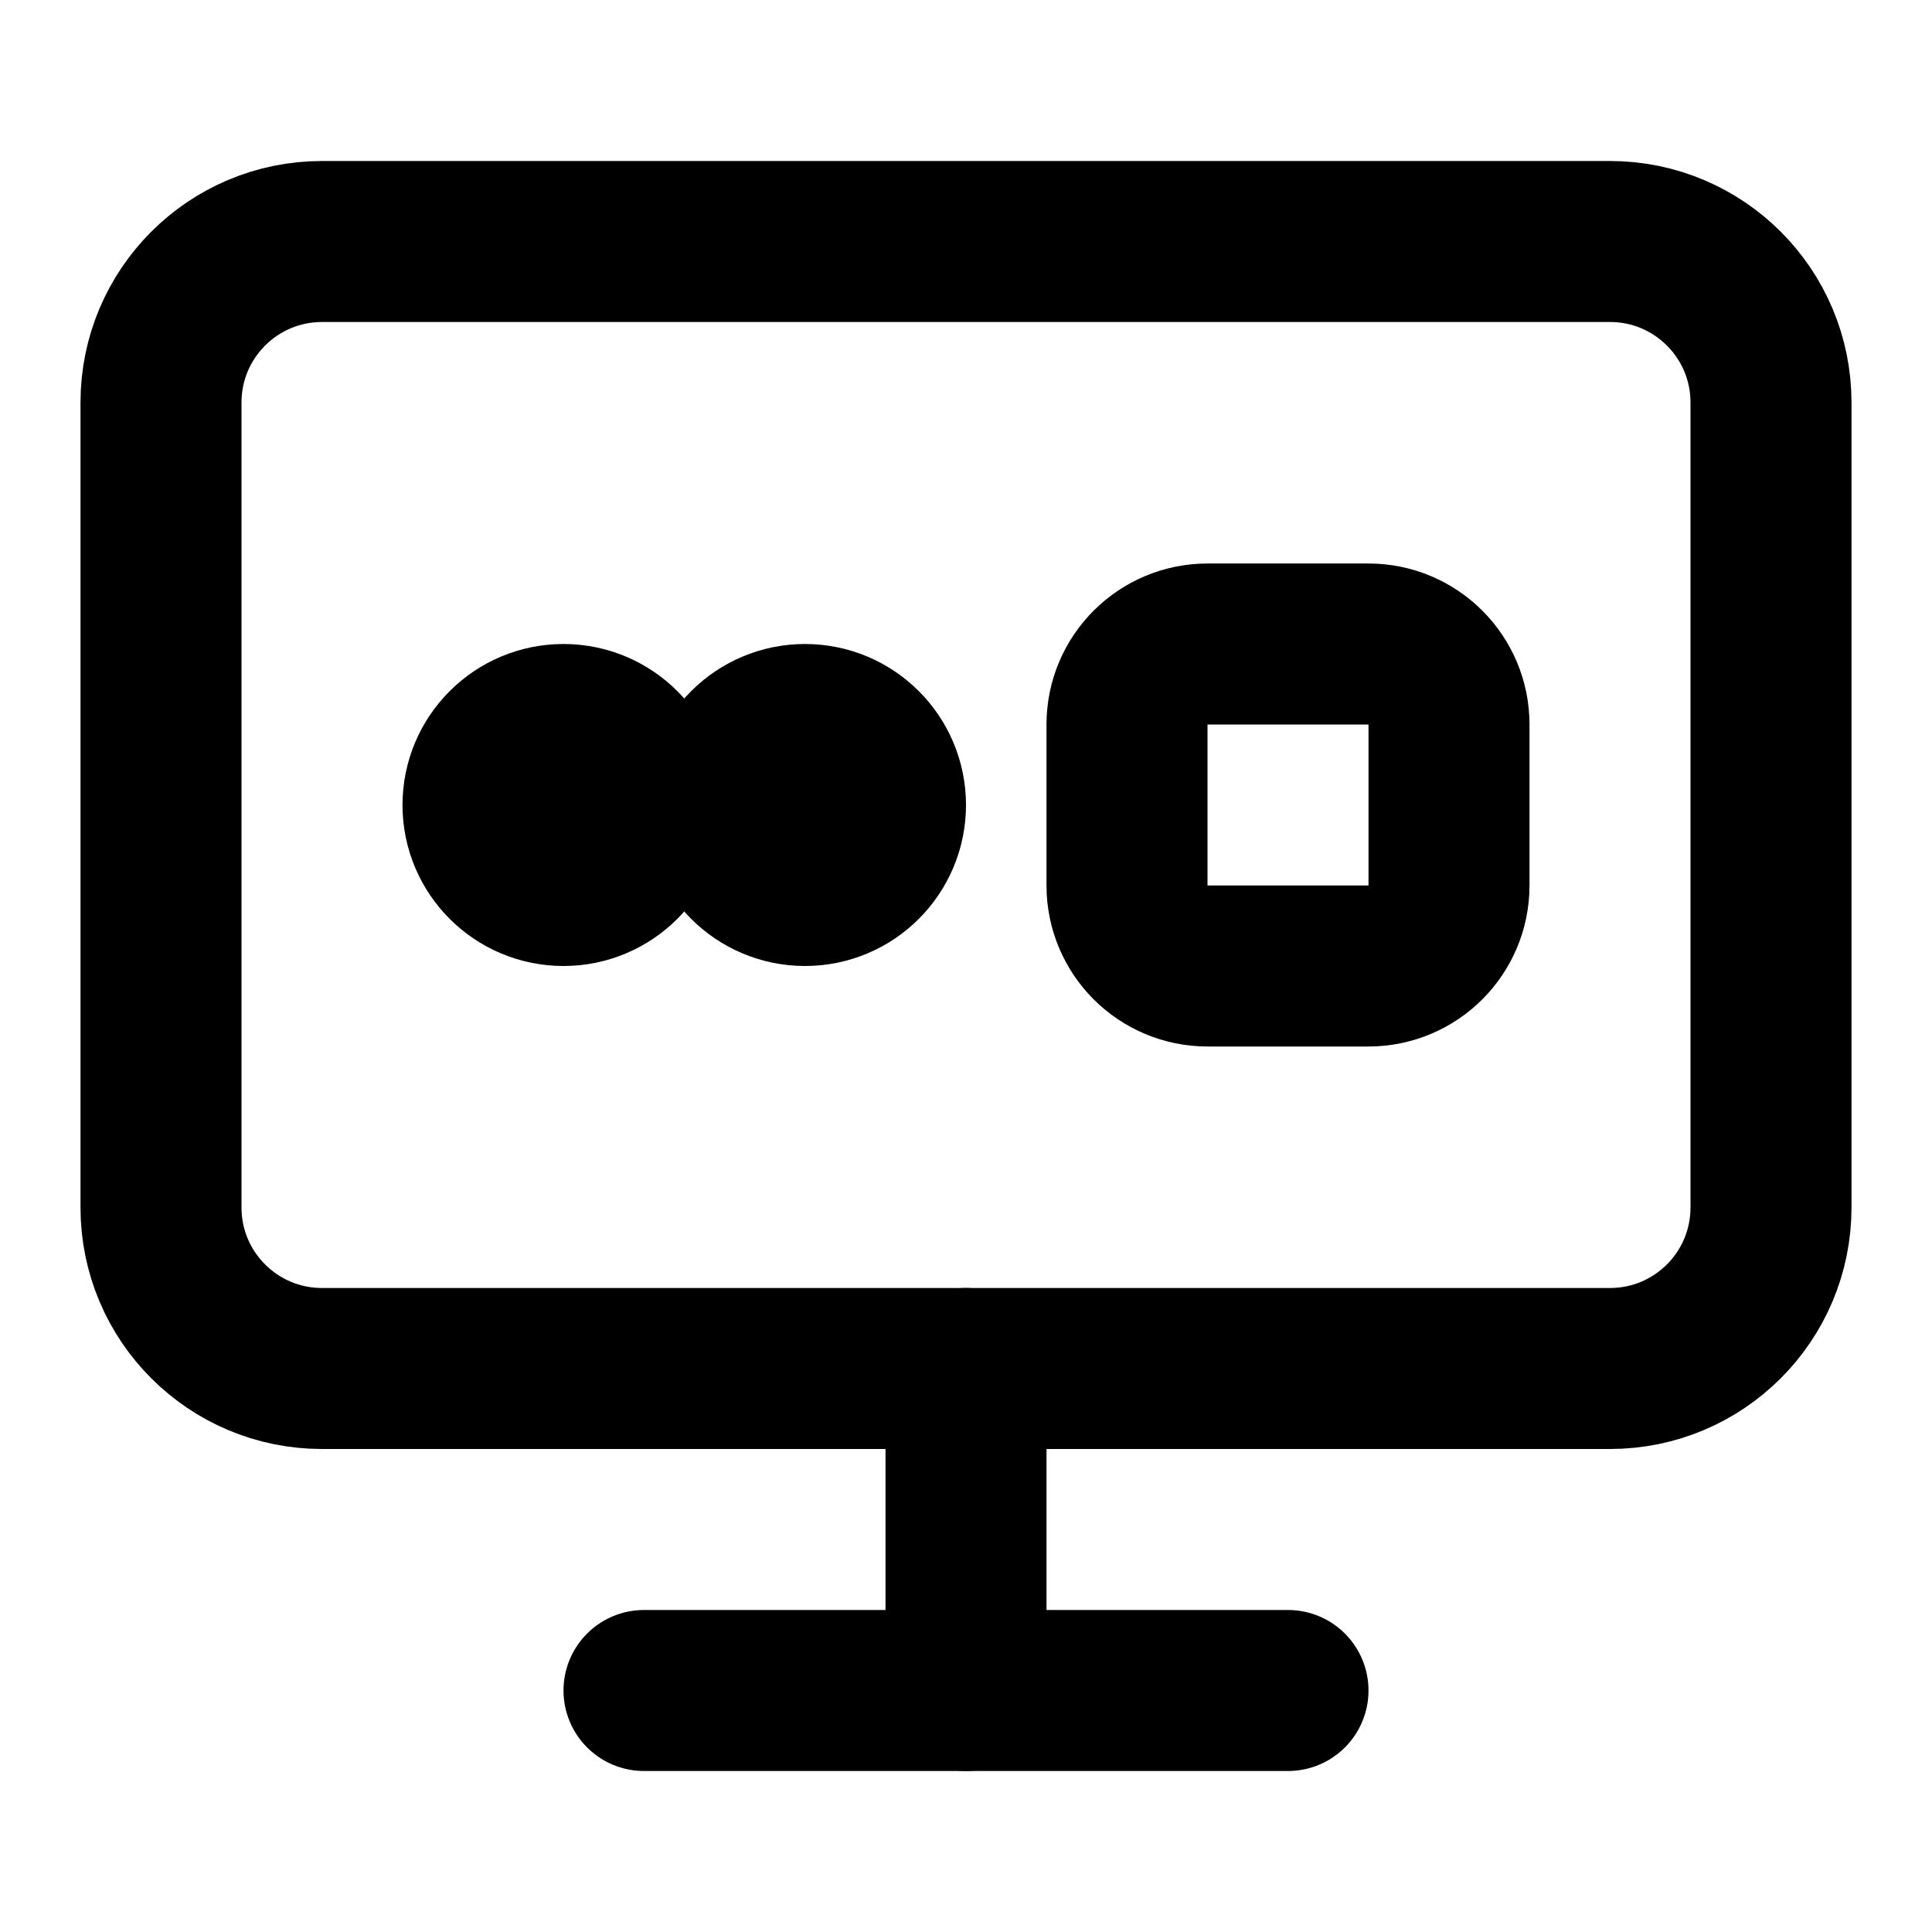
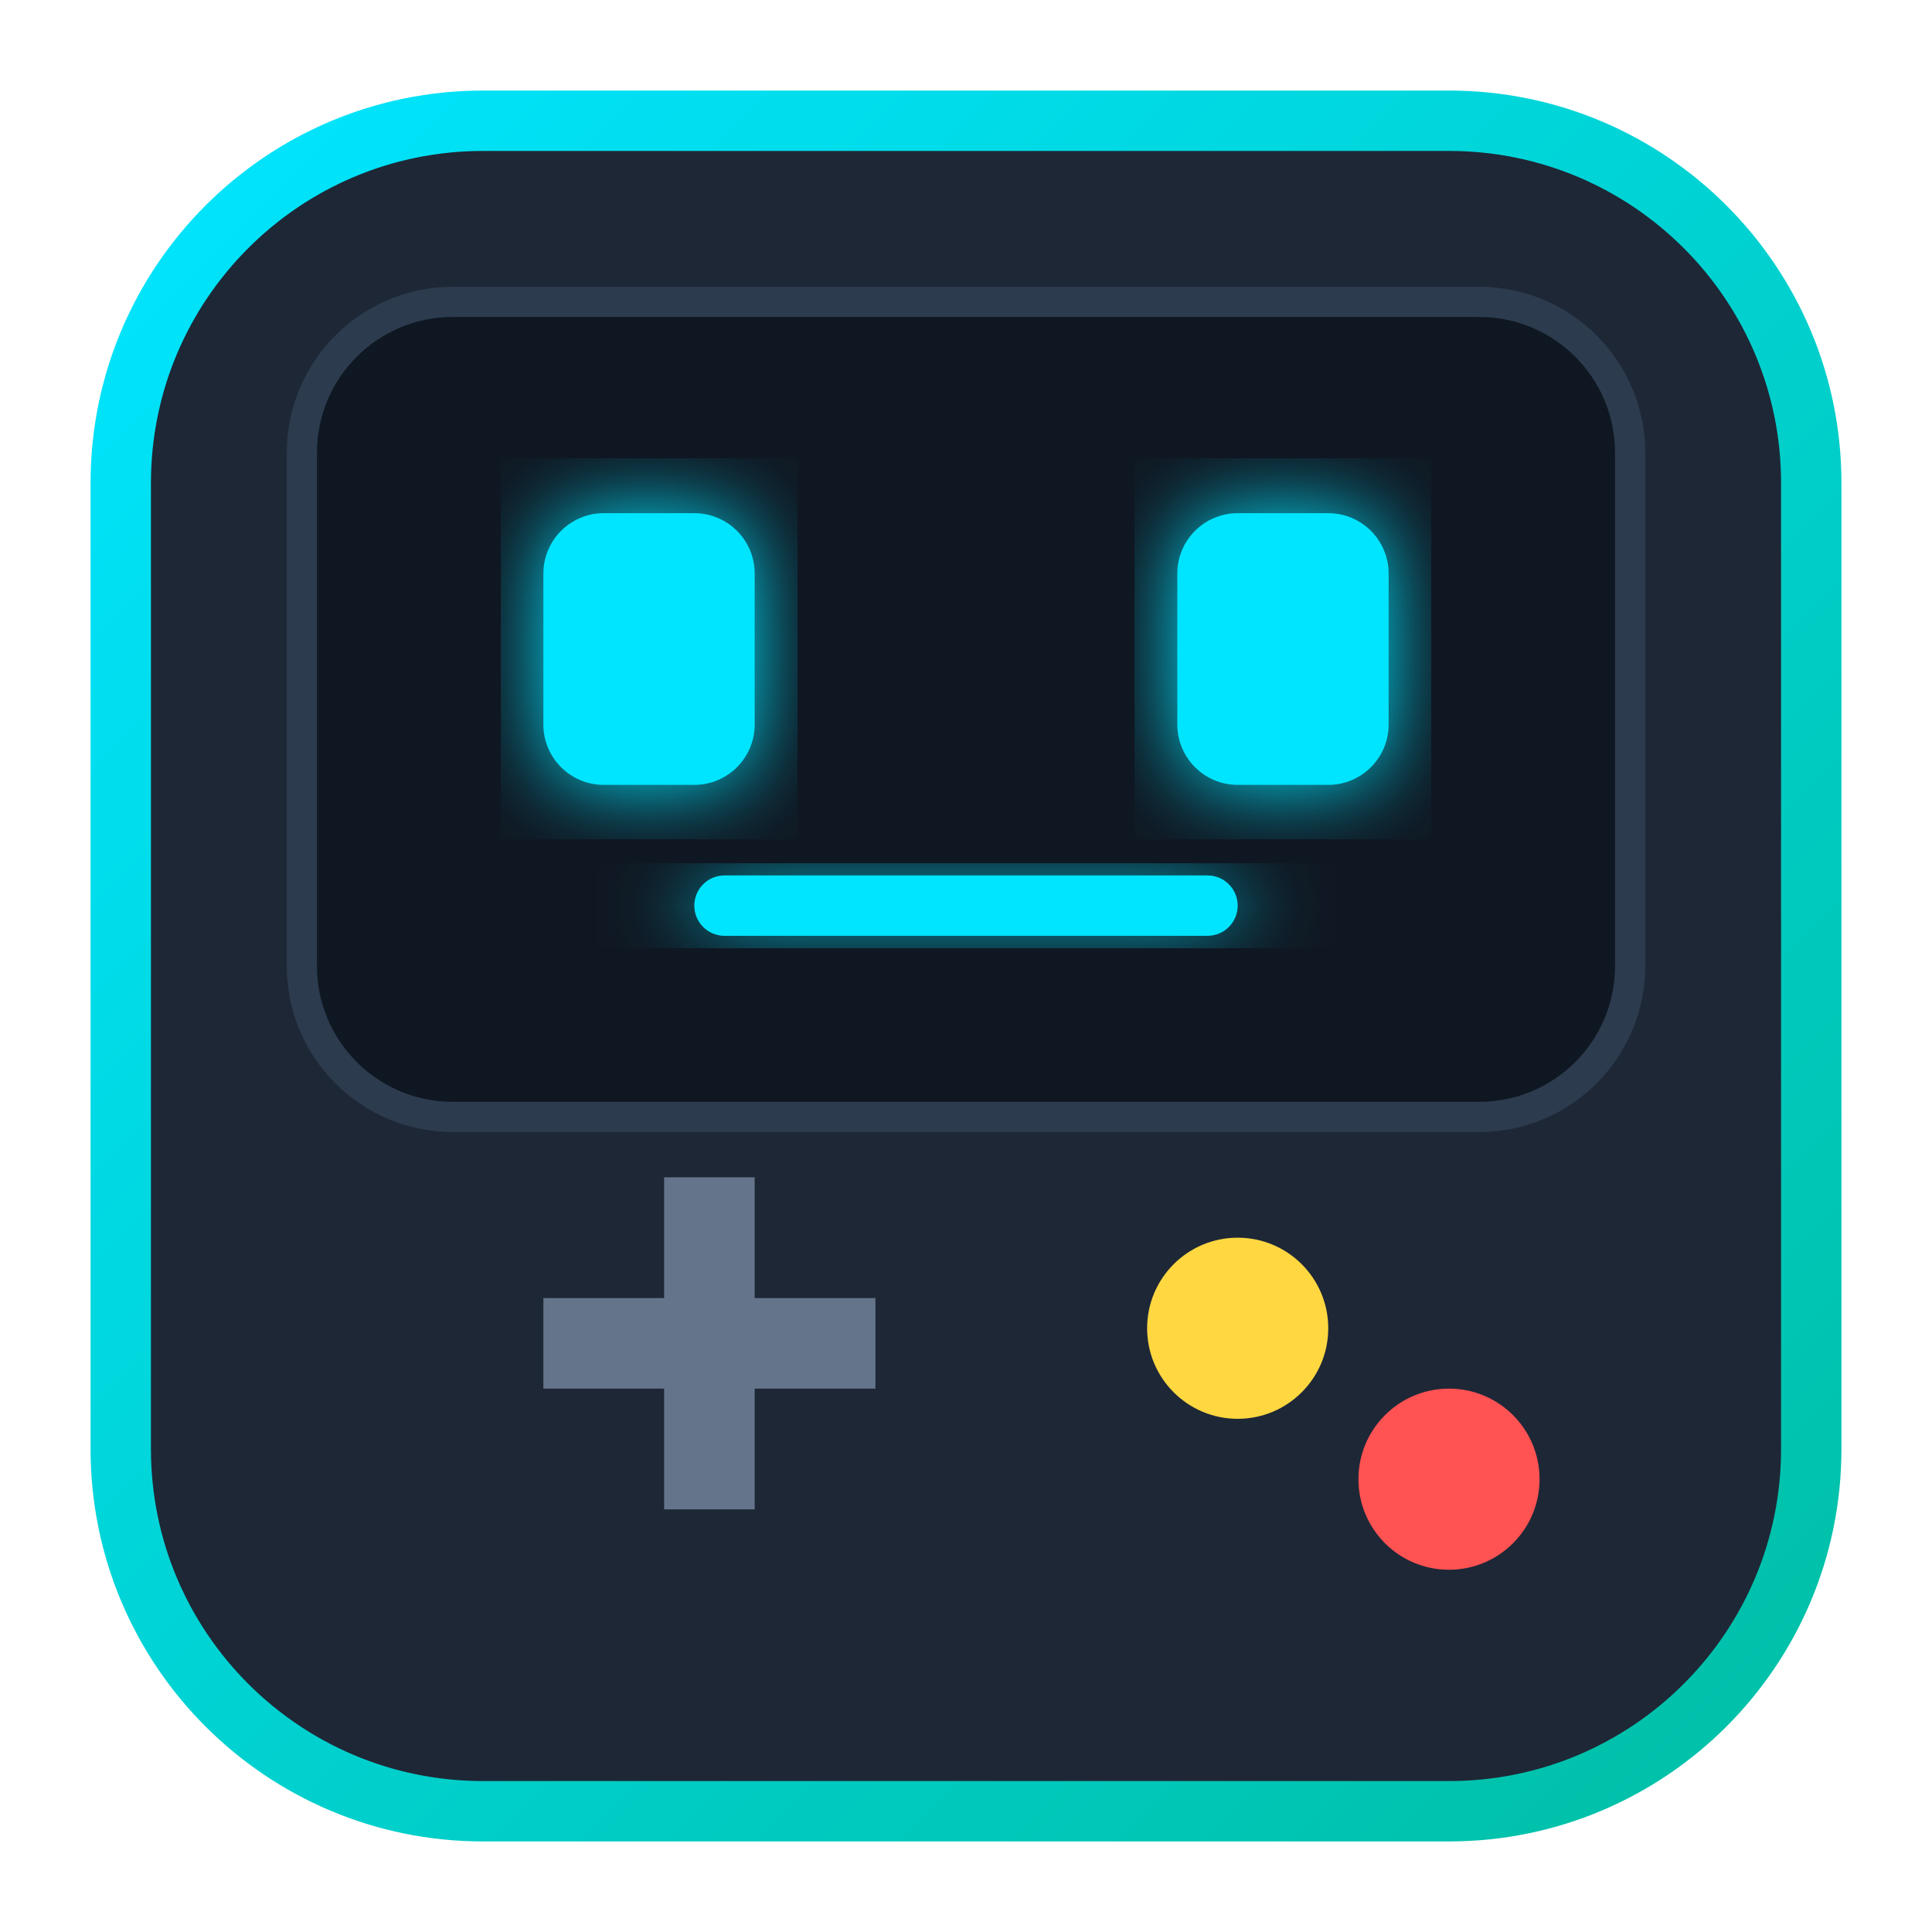
- <svg xmlns="http://www.w3.org/2000/svg" viewBox="0 0 24 24" fill="none" stroke="currentColor" stroke-width="2" stroke-linecap="round" stroke-linejoin="round">
-   <rect x="2" y="3" width="20" height="14" rx="2" ry="2" />
-   <line x1="8" y1="21" x2="16" y2="21" />
-   <line x1="12" y1="17" x2="12" y2="21" />
-   <circle cx="7" cy="10" r="1" fill="currentColor" />
-   <circle cx="10" cy="10" r="1" fill="currentColor" />
-   <rect x="14" y="8" width="4" height="4" rx="1" ry="1" />
+ <svg xmlns="http://www.w3.org/2000/svg" viewBox="0 0 128 128" width="128" height="128">
+   <defs>
+     <linearGradient id="frameGrad" x1="0%" y1="0%" x2="100%" y2="100%">
+       <stop offset="0%" stop-color="#00e5ff" />
+       <stop offset="100%" stop-color="#00bfa5" />
+     </linearGradient>
+     <filter id="glow" x="-20%" y="-20%" width="140%" height="140%">
+       <feGaussianBlur stdDeviation="3" result="blur" />
+       <feComposite in="SourceGraphic" in2="blur" operator="over" />
+     </filter>
+   </defs>
+   <rect x="8" y="8" width="112" height="112" rx="24" ry="24" fill="#1e2736" stroke="url(#frameGrad)" stroke-width="4" />
+   <rect x="20" y="20" width="88" height="54" rx="10" ry="10" fill="#0f1722" stroke="#2c3b4e" stroke-width="2" />
+   <rect x="36" y="34" width="14" height="18" rx="4" ry="4" fill="#00e5ff" filter="url(#glow)" />
+   <rect x="78" y="34" width="14" height="18" rx="4" ry="4" fill="#00e5ff" filter="url(#glow)" />
+   <rect x="46" y="58" width="36" height="4" rx="2" ry="2" fill="#00e5ff" filter="url(#glow)" />
+   <path d="M 36 86 h 8 v -8 h 6 v 8 h 8 v 6 h -8 v 8 h -6 v -8 h -8 z" fill="#64748b" />
+   <circle cx="82" cy="88" r="6" fill="#ffd740" />
+   <circle cx="96" cy="98" r="6" fill="#ff5252" />
</svg>
